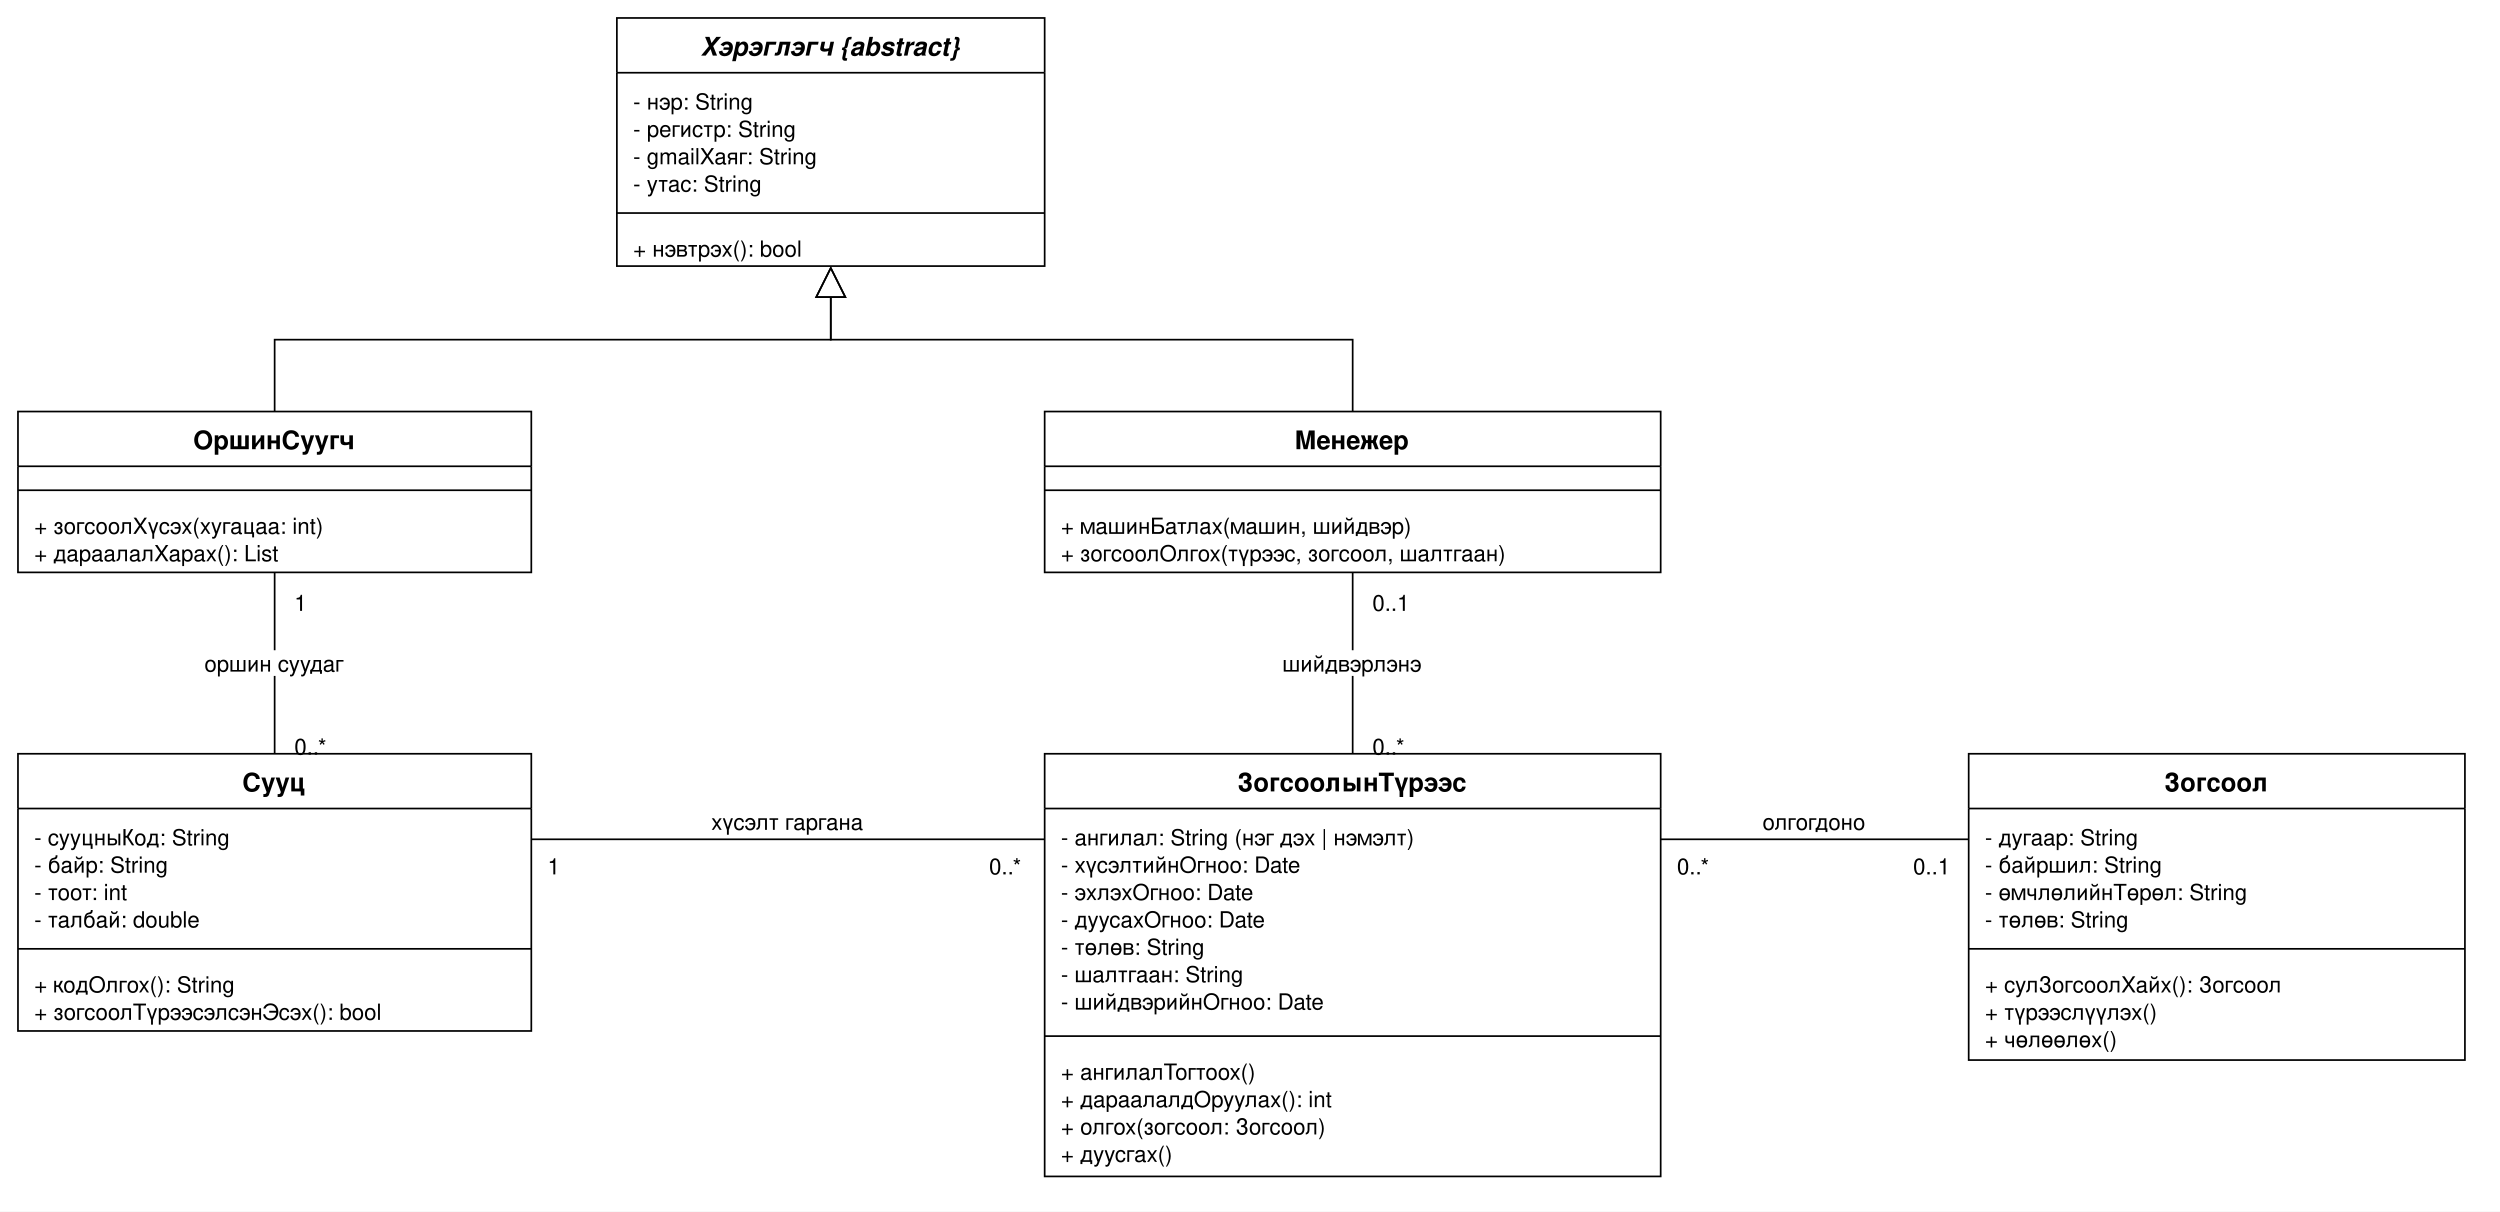
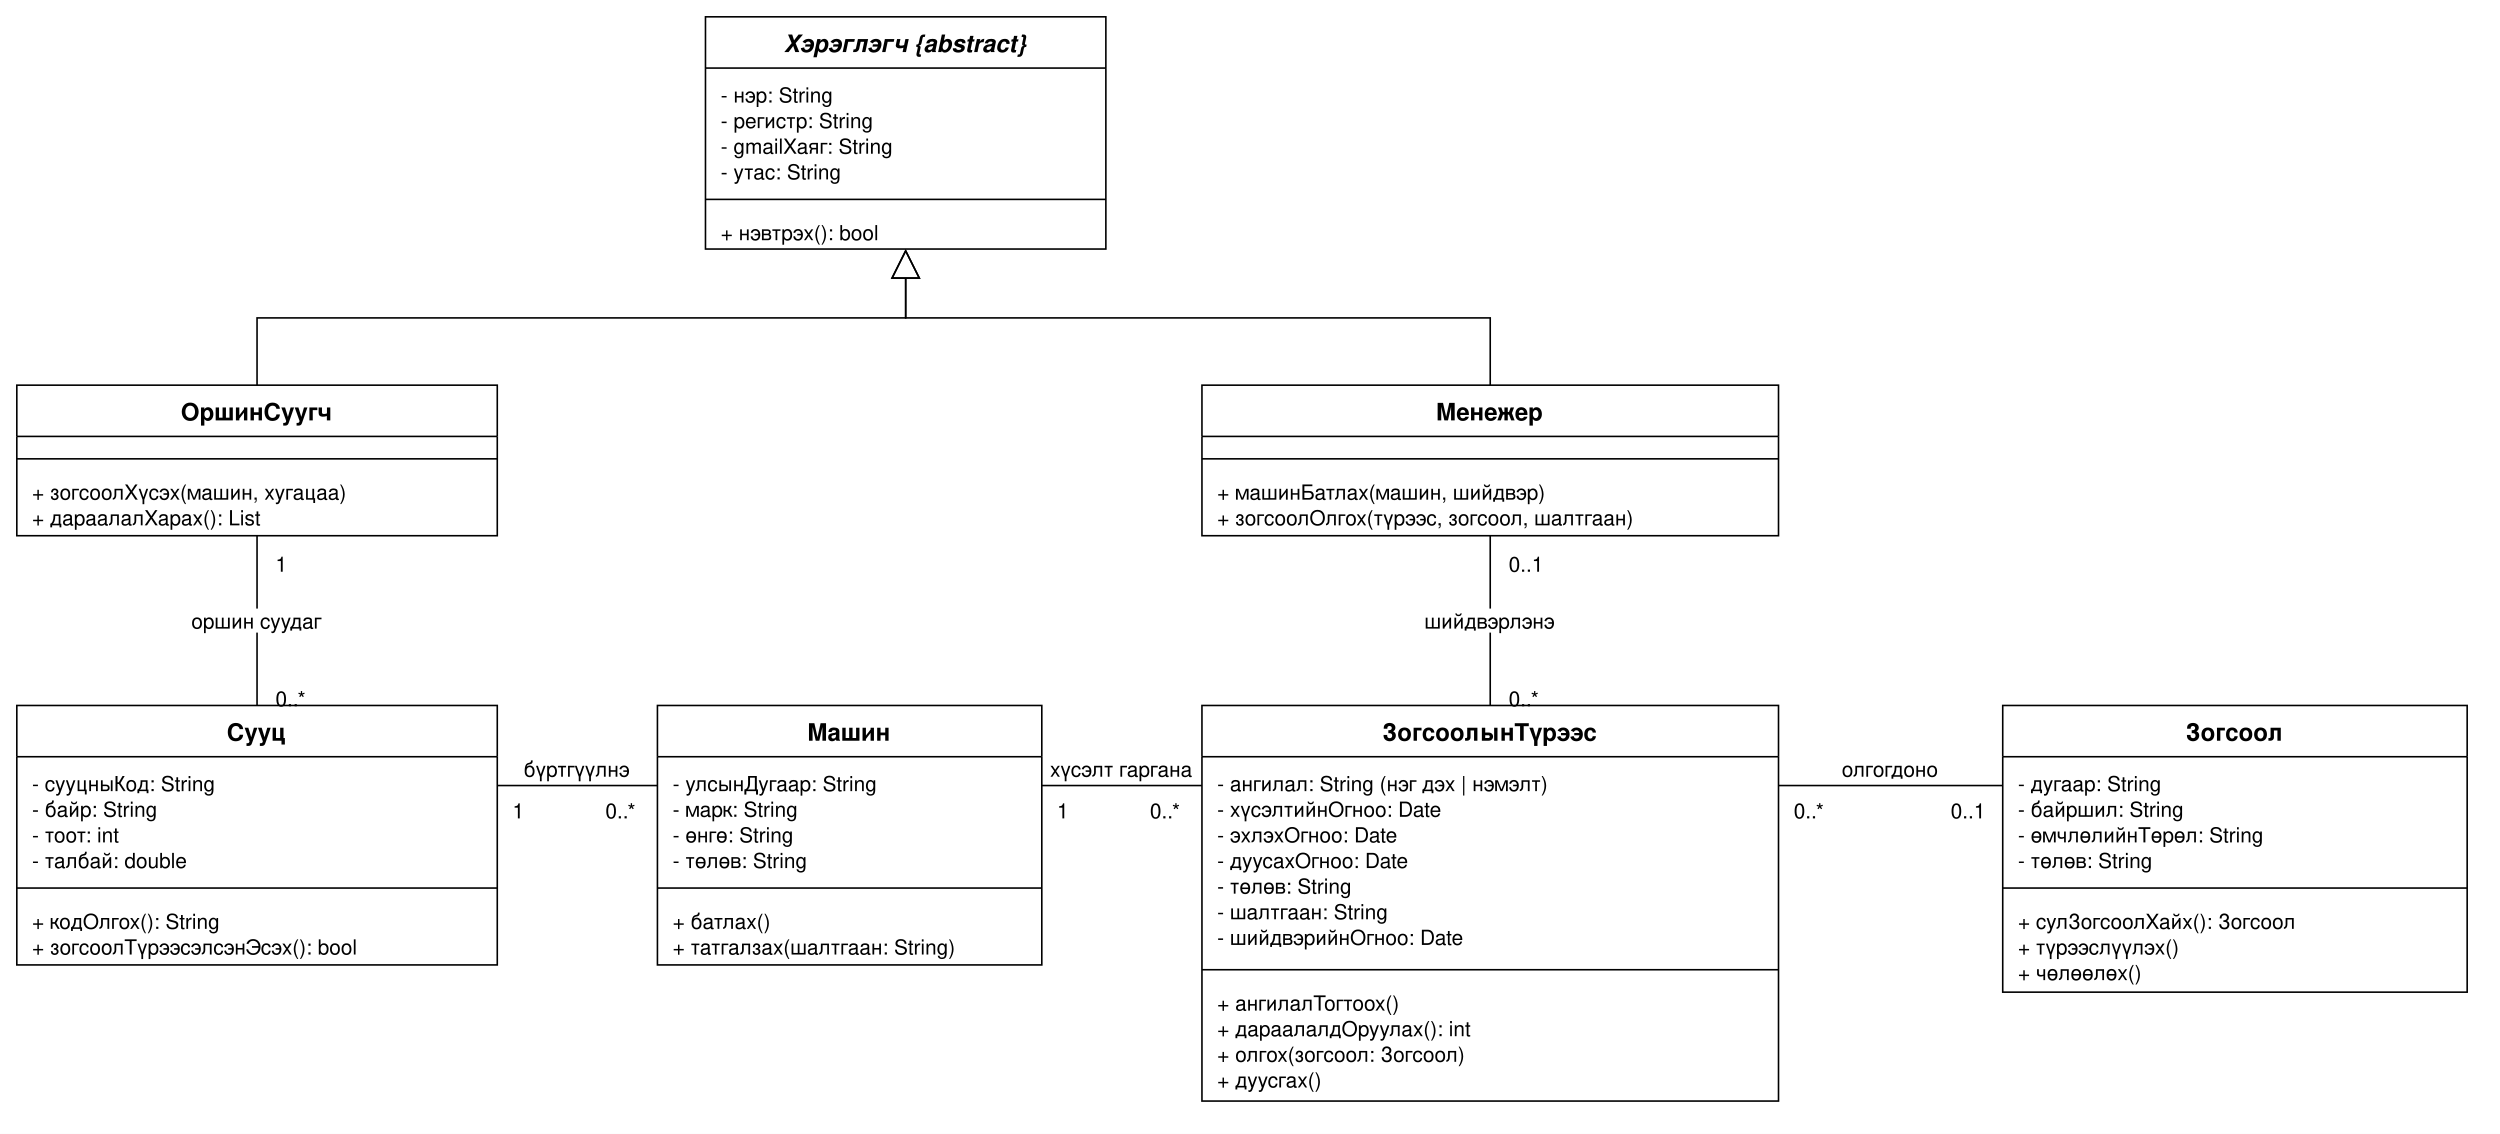
- <svg xmlns="http://www.w3.org/2000/svg" width="1461" height="708" viewBox="0 0 1461 708">
+ <svg xmlns="http://www.w3.org/2000/svg" width="1561" height="708" viewBox="0 0 1561 708">
  <rect width="100%" height="100%" fill="#ffffff" />
-   <g transformOrigin="0 0" transform="scale(1,1)translate(-110,-10)">
+   <g transformOrigin="0 0" transform="scale(1,1)translate(-30,-10)">
    <g />
    <g>
      <g transform="translate(0.5,0.5)" style="visibility: visible;">
        <path d="M 470 52 L 470 20 L 720 20 L 720 52" fill="#ffffff" stroke="#000000" stroke-miterlimit="10" pointer-events="all" style=" " />
        <path d="M 470 52 L 470 165 L 720 165 L 720 52" fill="none" stroke="white" stroke-miterlimit="10" pointer-events="stroke" style="" visibility="hidden" stroke-width="9" />
        <path d="M 470 52 L 470 165 L 720 165 L 720 52" fill="none" stroke="#000000" stroke-miterlimit="10" pointer-events="none" style="" />
        <path d="M 470 52 L 720 52" fill="none" stroke="white" stroke-miterlimit="10" pointer-events="stroke" style="" visibility="hidden" stroke-width="9" />
        <path d="M 470 52 L 720 52" fill="none" stroke="#000000" stroke-miterlimit="10" pointer-events="none" style="" />
      </g>
      <g style="">
        <g fill="#000000" font-family="Helvetica" font-weight="bold" font-style="italic" text-anchor="middle" font-size="15px" style="">
          <text x="595" y="42.5">Хэрэглэгч {abstract}</text>
        </g>
      </g>
      <g transform="translate(0.5,0.5)" style="visibility: visible;">
        <rect x="470" y="52" width="250" height="78" fill="none" stroke="white" pointer-events="stroke" visibility="hidden" stroke-width="9" />
        <rect x="470" y="52" width="250" height="78" fill="none" stroke="none" pointer-events="all" />
      </g>
      <g style="">
        <g fill="#000000" font-family="Helvetica" text-anchor="start" font-size="13px" style="">
          <text x="480" y="74">- нэр: String</text>
          <text x="480" y="90">- регистр: String</text>
          <text x="480" y="106">- gmailХаяг: String</text>
          <text x="480" y="122">- утас: String</text>
        </g>
      </g>
      <g transform="translate(0.5,0.5)" style="visibility: visible;">
        <path d="M 470 134 L 720 134" fill="none" stroke="white" stroke-miterlimit="10" pointer-events="stroke" style="" visibility="hidden" stroke-width="9" />
        <path d="M 470 134 L 720 134" fill="none" stroke="#000000" stroke-miterlimit="10" pointer-events="all" style="" />
      </g>
      <g transform="translate(0.5,0.5)" style="visibility: visible;">
        <rect x="470" y="138" width="250" height="27" fill="none" stroke="white" pointer-events="stroke" visibility="hidden" stroke-width="9" />
        <rect x="470" y="138" width="250" height="27" fill="none" stroke="none" pointer-events="all" />
      </g>
      <g style="">
        <g fill="#000000" font-family="Helvetica" text-anchor="start" font-size="13px" style="">
          <text x="480" y="160">+ нэвтрэх(): bool</text>
        </g>
      </g>
      <g transform="translate(0.5,0.5)" style="visibility: visible;">
-         <path d="M 120 282 L 120 250 L 420 250 L 420 282" fill="#ffffff" stroke="#000000" stroke-miterlimit="10" pointer-events="all" style=" " />
-         <path d="M 120 282 L 120 344 L 420 344 L 420 282" fill="none" stroke="white" stroke-miterlimit="10" pointer-events="stroke" style="" visibility="hidden" stroke-width="9" />
-         <path d="M 120 282 L 120 344 L 420 344 L 420 282" fill="none" stroke="#000000" stroke-miterlimit="10" pointer-events="none" style="" />
-         <path d="M 120 282 L 420 282" fill="none" stroke="white" stroke-miterlimit="10" pointer-events="stroke" style="" visibility="hidden" stroke-width="9" />
-         <path d="M 120 282 L 420 282" fill="none" stroke="#000000" stroke-miterlimit="10" pointer-events="none" style="" />
-       </g>
-       <g style="">
-         <g fill="#000000" font-family="Helvetica" font-weight="bold" text-anchor="middle" font-size="15px" style="">
-           <text x="270" y="272.5">ОршинСуугч</text>
-         </g>
-       </g>
-       <g transform="translate(0.5,0.5)" style="visibility: visible;">
-         <rect x="120" y="282" width="300" height="10" fill="none" stroke="white" pointer-events="stroke" visibility="hidden" stroke-width="9" />
-         <rect x="120" y="282" width="300" height="10" fill="none" stroke="none" pointer-events="all" />
-       </g>
-       <g transform="translate(0.5,0.5)" style="visibility: visible;">
-         <path d="M 120 296 L 420 296" fill="none" stroke="white" stroke-miterlimit="10" pointer-events="stroke" style="" visibility="hidden" stroke-width="9" />
-         <path d="M 120 296 L 420 296" fill="none" stroke="#000000" stroke-miterlimit="10" pointer-events="all" style="" />
-       </g>
-       <g transform="translate(0.5,0.5)" style="visibility: visible;">
-         <rect x="120" y="300" width="300" height="44" fill="none" stroke="white" pointer-events="stroke" visibility="hidden" stroke-width="9" />
-         <rect x="120" y="300" width="300" height="44" fill="none" stroke="none" pointer-events="all" />
-       </g>
-       <g style="">
-         <g fill="#000000" font-family="Helvetica" text-anchor="start" font-size="13px" style="">
-           <text x="130" y="322">+ зогсоолХүсэх(хугацаа: int)</text>
-           <text x="130" y="338">+ дараалалХарах(): List</text>
-         </g>
-       </g>
-       <g transform="translate(0.5,0.5)" style="visibility: visible;">
-         <path d="M 720 282 L 720 250 L 1080 250 L 1080 282" fill="#ffffff" stroke="#000000" stroke-miterlimit="10" pointer-events="all" style=" " />
-         <path d="M 720 282 L 720 344 L 1080 344 L 1080 282" fill="none" stroke="white" stroke-miterlimit="10" pointer-events="stroke" style="" visibility="hidden" stroke-width="9" />
-         <path d="M 720 282 L 720 344 L 1080 344 L 1080 282" fill="none" stroke="#000000" stroke-miterlimit="10" pointer-events="none" style="" />
-         <path d="M 720 282 L 1080 282" fill="none" stroke="white" stroke-miterlimit="10" pointer-events="stroke" style="" visibility="hidden" stroke-width="9" />
-         <path d="M 720 282 L 1080 282" fill="none" stroke="#000000" stroke-miterlimit="10" pointer-events="none" style="" />
-       </g>
-       <g style="">
-         <g fill="#000000" font-family="Helvetica" font-weight="bold" text-anchor="middle" font-size="15px" style="">
-           <text x="900" y="272.5">Менежер</text>
-         </g>
-       </g>
-       <g transform="translate(0.5,0.5)" style="visibility: visible;">
-         <rect x="720" y="282" width="360" height="10" fill="none" stroke="white" pointer-events="stroke" visibility="hidden" stroke-width="9" />
-         <rect x="720" y="282" width="360" height="10" fill="none" stroke="none" pointer-events="all" />
-       </g>
-       <g transform="translate(0.5,0.5)" style="visibility: visible;">
-         <path d="M 720 296 L 1080 296" fill="none" stroke="white" stroke-miterlimit="10" pointer-events="stroke" style="" visibility="hidden" stroke-width="9" />
-         <path d="M 720 296 L 1080 296" fill="none" stroke="#000000" stroke-miterlimit="10" pointer-events="all" style="" />
-       </g>
-       <g transform="translate(0.5,0.5)" style="visibility: visible;">
-         <rect x="720" y="300" width="360" height="44" fill="none" stroke="white" pointer-events="stroke" visibility="hidden" stroke-width="9" />
-         <rect x="720" y="300" width="360" height="44" fill="none" stroke="none" pointer-events="all" />
-       </g>
-       <g style="">
-         <g fill="#000000" font-family="Helvetica" text-anchor="start" font-size="13px" style="">
-           <text x="730" y="322">+ машинБатлах(машин, шийдвэр)</text>
-           <text x="730" y="338">+ зогсоолОлгох(түрээс, зогсоол, шалтгаан)</text>
-         </g>
-       </g>
-       <g transform="translate(0.5,0.5)" style="visibility: visible;">
-         <path d="M 120 482 L 120 450 L 420 450 L 420 482" fill="#ffffff" stroke="#000000" stroke-miterlimit="10" pointer-events="all" style=" " />
-         <path d="M 120 482 L 120 612 L 420 612 L 420 482" fill="none" stroke="white" stroke-miterlimit="10" pointer-events="stroke" style="" visibility="hidden" stroke-width="9" />
-         <path d="M 120 482 L 120 612 L 420 612 L 420 482" fill="none" stroke="#000000" stroke-miterlimit="10" pointer-events="none" style="" />
-         <path d="M 120 482 L 420 482" fill="none" stroke="white" stroke-miterlimit="10" pointer-events="stroke" style="" visibility="hidden" stroke-width="9" />
-         <path d="M 120 482 L 420 482" fill="none" stroke="#000000" stroke-miterlimit="10" pointer-events="none" style="" />
-       </g>
-       <g style="">
-         <g fill="#000000" font-family="Helvetica" font-weight="bold" text-anchor="middle" font-size="15px" style="">
-           <text x="270" y="472.5">Сууц</text>
-         </g>
-       </g>
-       <g transform="translate(0.5,0.5)" style="visibility: visible;">
-         <rect x="120" y="482" width="300" height="78" fill="none" stroke="white" pointer-events="stroke" visibility="hidden" stroke-width="9" />
-         <rect x="120" y="482" width="300" height="78" fill="none" stroke="none" pointer-events="all" />
-       </g>
-       <g style="">
-         <g fill="#000000" font-family="Helvetica" text-anchor="start" font-size="13px" style="">
-           <text x="130" y="504">- сууцныКод: String</text>
-           <text x="130" y="520">- байр: String</text>
-           <text x="130" y="536">- тоот: int</text>
-           <text x="130" y="552">- талбай: double</text>
-         </g>
-       </g>
-       <g transform="translate(0.5,0.5)" style="visibility: visible;">
-         <path d="M 120 564 L 420 564" fill="none" stroke="white" stroke-miterlimit="10" pointer-events="stroke" style="" visibility="hidden" stroke-width="9" />
-         <path d="M 120 564 L 420 564" fill="none" stroke="#000000" stroke-miterlimit="10" pointer-events="all" style="" />
-       </g>
-       <g transform="translate(0.5,0.5)" style="visibility: visible;">
-         <rect x="120" y="568" width="300" height="44" fill="none" stroke="white" pointer-events="stroke" visibility="hidden" stroke-width="9" />
-         <rect x="120" y="568" width="300" height="44" fill="none" stroke="none" pointer-events="all" />
-       </g>
-       <g style="">
-         <g fill="#000000" font-family="Helvetica" text-anchor="start" font-size="13px" style="">
-           <text x="130" y="590">+ кодОлгох(): String</text>
-           <text x="130" y="606">+ зогсоолТүрээсэлсэнЭсэх(): bool</text>
-         </g>
-       </g>
-       <g transform="translate(0.5,0.5)" style="visibility: visible;">
-         <path d="M 720 482 L 720 450 L 1080 450 L 1080 482" fill="#ffffff" stroke="#000000" stroke-miterlimit="10" pointer-events="all" style=" " />
-         <path d="M 720 482 L 720 697 L 1080 697 L 1080 482" fill="none" stroke="white" stroke-miterlimit="10" pointer-events="stroke" style="" visibility="hidden" stroke-width="9" />
-         <path d="M 720 482 L 720 697 L 1080 697 L 1080 482" fill="none" stroke="#000000" stroke-miterlimit="10" pointer-events="none" style="" />
-         <path d="M 720 482 L 1080 482" fill="none" stroke="white" stroke-miterlimit="10" pointer-events="stroke" style="" visibility="hidden" stroke-width="9" />
-         <path d="M 720 482 L 1080 482" fill="none" stroke="#000000" stroke-miterlimit="10" pointer-events="none" style="" />
-       </g>
-       <g style="">
-         <g fill="#000000" font-family="Helvetica" font-weight="bold" text-anchor="middle" font-size="15px" style="">
-           <text x="900" y="472.5">ЗогсоолынТүрээс</text>
-         </g>
-       </g>
-       <g transform="translate(0.5,0.5)" style="visibility: visible;">
-         <rect x="720" y="482" width="360" height="129" fill="none" stroke="white" pointer-events="stroke" visibility="hidden" stroke-width="9" />
-         <rect x="720" y="482" width="360" height="129" fill="none" stroke="none" pointer-events="all" />
-       </g>
-       <g style="">
-         <g fill="#000000" font-family="Helvetica" text-anchor="start" font-size="13px" style="">
-           <text x="730" y="504">- ангилал: String  (нэг дэх | нэмэлт)</text>
-           <text x="730" y="520">- хүсэлтийнОгноо: Date</text>
-           <text x="730" y="536">- эхлэхОгноо: Date</text>
-           <text x="730" y="552">- дуусахОгноо: Date</text>
-           <text x="730" y="568">- төлөв: String</text>
-           <text x="730" y="584">- шалтгаан: String</text>
-           <text x="730" y="600">- шийдвэрийнОгноо: Date</text>
-         </g>
-       </g>
-       <g transform="translate(0.5,0.5)" style="visibility: visible;">
-         <path d="M 720 615 L 1080 615" fill="none" stroke="white" stroke-miterlimit="10" pointer-events="stroke" style="" visibility="hidden" stroke-width="9" />
-         <path d="M 720 615 L 1080 615" fill="none" stroke="#000000" stroke-miterlimit="10" pointer-events="all" style="" />
-       </g>
-       <g transform="translate(0.5,0.5)" style="visibility: visible;">
-         <rect x="720" y="619" width="360" height="78" fill="none" stroke="white" pointer-events="stroke" visibility="hidden" stroke-width="9" />
-         <rect x="720" y="619" width="360" height="78" fill="none" stroke="none" pointer-events="all" />
-       </g>
-       <g style="">
-         <g fill="#000000" font-family="Helvetica" text-anchor="start" font-size="13px" style="">
-           <text x="730" y="641">+ ангилалТогтоох()</text>
-           <text x="730" y="657">+ дараалалдОруулах(): int</text>
-           <text x="730" y="673">+ олгох(зогсоол: Зогсоол)</text>
-           <text x="730" y="689">+ дуусгах()</text>
-         </g>
-       </g>
-       <g transform="translate(0.5,0.5)" style="visibility: visible;">
-         <path d="M 1260 482 L 1260 450 L 1550 450 L 1550 482" fill="#ffffff" stroke="#000000" stroke-miterlimit="10" pointer-events="all" style=" " />
-         <path d="M 1260 482 L 1260 629 L 1550 629 L 1550 482" fill="none" stroke="white" stroke-miterlimit="10" pointer-events="stroke" style="" visibility="hidden" stroke-width="9" />
-         <path d="M 1260 482 L 1260 629 L 1550 629 L 1550 482" fill="none" stroke="#000000" stroke-miterlimit="10" pointer-events="none" style="" />
-         <path d="M 1260 482 L 1550 482" fill="none" stroke="white" stroke-miterlimit="10" pointer-events="stroke" style="" visibility="hidden" stroke-width="9" />
-         <path d="M 1260 482 L 1550 482" fill="none" stroke="#000000" stroke-miterlimit="10" pointer-events="none" style="" />
-       </g>
-       <g style="">
-         <g fill="#000000" font-family="Helvetica" font-weight="bold" text-anchor="middle" font-size="15px" style="">
-           <text x="1405" y="472.5">Зогсоол</text>
-         </g>
-       </g>
-       <g transform="translate(0.5,0.5)" style="visibility: visible;">
-         <rect x="1260" y="482" width="290" height="78" fill="none" stroke="white" pointer-events="stroke" visibility="hidden" stroke-width="9" />
-         <rect x="1260" y="482" width="290" height="78" fill="none" stroke="none" pointer-events="all" />
-       </g>
-       <g style="">
-         <g fill="#000000" font-family="Helvetica" text-anchor="start" font-size="13px" style="">
-           <text x="1270" y="504">- дугаар: String</text>
-           <text x="1270" y="520">- байршил: String</text>
-           <text x="1270" y="536">- өмчлөлийнТөрөл: String</text>
-           <text x="1270" y="552">- төлөв: String</text>
-         </g>
-       </g>
-       <g transform="translate(0.5,0.5)" style="visibility: visible;">
-         <path d="M 1260 564 L 1550 564" fill="none" stroke="white" stroke-miterlimit="10" pointer-events="stroke" style="" visibility="hidden" stroke-width="9" />
-         <path d="M 1260 564 L 1550 564" fill="none" stroke="#000000" stroke-miterlimit="10" pointer-events="all" style="" />
-       </g>
-       <g transform="translate(0.5,0.5)" style="visibility: visible;">
-         <rect x="1260" y="568" width="290" height="61" fill="none" stroke="white" pointer-events="stroke" visibility="hidden" stroke-width="9" />
-         <rect x="1260" y="568" width="290" height="61" fill="none" stroke="none" pointer-events="all" />
-       </g>
-       <g style="">
-         <g fill="#000000" font-family="Helvetica" text-anchor="start" font-size="13px" style="">
-           <text x="1270" y="590">+ сулЗогсоолХайх(): Зогсоол</text>
-           <text x="1270" y="606">+ түрээслүүлэх()</text>
-           <text x="1270" y="622">+ чөлөөлөх()</text>
-         </g>
-       </g>
-       <g transform="translate(0.5,0.5)" style="visibility: visible;">
-         <path d="M 270 250 L 270 208 L 595 208 L 595 183.12" fill="none" stroke="white" stroke-miterlimit="10" pointer-events="stroke" style="" visibility="hidden" stroke-width="9" />
-         <path d="M 270 250 L 270 208 L 595 208 L 595 183.12" fill="none" stroke="#000000" stroke-miterlimit="10" pointer-events="stroke" style="" />
+         <path d="M 40 282 L 40 250 L 340 250 L 340 282" fill="#ffffff" stroke="#000000" stroke-miterlimit="10" pointer-events="all" style=" " />
+         <path d="M 40 282 L 40 344 L 340 344 L 340 282" fill="none" stroke="white" stroke-miterlimit="10" pointer-events="stroke" style="" visibility="hidden" stroke-width="9" />
+         <path d="M 40 282 L 40 344 L 340 344 L 340 282" fill="none" stroke="#000000" stroke-miterlimit="10" pointer-events="none" style="" />
+         <path d="M 40 282 L 340 282" fill="none" stroke="white" stroke-miterlimit="10" pointer-events="stroke" style="" visibility="hidden" stroke-width="9" />
+         <path d="M 40 282 L 340 282" fill="none" stroke="#000000" stroke-miterlimit="10" pointer-events="none" style="" />
+       </g>
+       <g style="">
+         <g fill="#000000" font-family="Helvetica" font-weight="bold" text-anchor="middle" font-size="15px" style="">
+           <text x="190" y="272.5">ОршинСуугч</text>
+         </g>
+       </g>
+       <g transform="translate(0.5,0.5)" style="visibility: visible;">
+         <rect x="40" y="282" width="300" height="10" fill="none" stroke="white" pointer-events="stroke" visibility="hidden" stroke-width="9" />
+         <rect x="40" y="282" width="300" height="10" fill="none" stroke="none" pointer-events="all" />
+       </g>
+       <g transform="translate(0.5,0.5)" style="visibility: visible;">
+         <path d="M 40 296 L 340 296" fill="none" stroke="white" stroke-miterlimit="10" pointer-events="stroke" style="" visibility="hidden" stroke-width="9" />
+         <path d="M 40 296 L 340 296" fill="none" stroke="#000000" stroke-miterlimit="10" pointer-events="all" style="" />
+       </g>
+       <g transform="translate(0.5,0.5)" style="visibility: visible;">
+         <rect x="40" y="300" width="300" height="44" fill="none" stroke="white" pointer-events="stroke" visibility="hidden" stroke-width="9" />
+         <rect x="40" y="300" width="300" height="44" fill="none" stroke="none" pointer-events="all" />
+       </g>
+       <g style="">
+         <g fill="#000000" font-family="Helvetica" text-anchor="start" font-size="13px" style="">
+           <text x="50" y="322">+ зогсоолХүсэх(машин, хугацаа)</text>
+           <text x="50" y="338">+ дараалалХарах(): List</text>
+         </g>
+       </g>
+       <g transform="translate(0.5,0.5)" style="visibility: visible;">
+         <path d="M 780 282 L 780 250 L 1140 250 L 1140 282" fill="#ffffff" stroke="#000000" stroke-miterlimit="10" pointer-events="all" style=" " />
+         <path d="M 780 282 L 780 344 L 1140 344 L 1140 282" fill="none" stroke="white" stroke-miterlimit="10" pointer-events="stroke" style="" visibility="hidden" stroke-width="9" />
+         <path d="M 780 282 L 780 344 L 1140 344 L 1140 282" fill="none" stroke="#000000" stroke-miterlimit="10" pointer-events="none" style="" />
+         <path d="M 780 282 L 1140 282" fill="none" stroke="white" stroke-miterlimit="10" pointer-events="stroke" style="" visibility="hidden" stroke-width="9" />
+         <path d="M 780 282 L 1140 282" fill="none" stroke="#000000" stroke-miterlimit="10" pointer-events="none" style="" />
+       </g>
+       <g style="">
+         <g fill="#000000" font-family="Helvetica" font-weight="bold" text-anchor="middle" font-size="15px" style="">
+           <text x="960" y="272.5">Менежер</text>
+         </g>
+       </g>
+       <g transform="translate(0.5,0.5)" style="visibility: visible;">
+         <rect x="780" y="282" width="360" height="10" fill="none" stroke="white" pointer-events="stroke" visibility="hidden" stroke-width="9" />
+         <rect x="780" y="282" width="360" height="10" fill="none" stroke="none" pointer-events="all" />
+       </g>
+       <g transform="translate(0.5,0.5)" style="visibility: visible;">
+         <path d="M 780 296 L 1140 296" fill="none" stroke="white" stroke-miterlimit="10" pointer-events="stroke" style="" visibility="hidden" stroke-width="9" />
+         <path d="M 780 296 L 1140 296" fill="none" stroke="#000000" stroke-miterlimit="10" pointer-events="all" style="" />
+       </g>
+       <g transform="translate(0.5,0.5)" style="visibility: visible;">
+         <rect x="780" y="300" width="360" height="44" fill="none" stroke="white" pointer-events="stroke" visibility="hidden" stroke-width="9" />
+         <rect x="780" y="300" width="360" height="44" fill="none" stroke="none" pointer-events="all" />
+       </g>
+       <g style="">
+         <g fill="#000000" font-family="Helvetica" text-anchor="start" font-size="13px" style="">
+           <text x="790" y="322">+ машинБатлах(машин, шийдвэр)</text>
+           <text x="790" y="338">+ зогсоолОлгох(түрээс, зогсоол, шалтгаан)</text>
+         </g>
+       </g>
+       <g transform="translate(0.5,0.5)" style="visibility: visible;">
+         <path d="M 40 482 L 40 450 L 340 450 L 340 482" fill="#ffffff" stroke="#000000" stroke-miterlimit="10" pointer-events="all" style=" " />
+         <path d="M 40 482 L 40 612 L 340 612 L 340 482" fill="none" stroke="white" stroke-miterlimit="10" pointer-events="stroke" style="" visibility="hidden" stroke-width="9" />
+         <path d="M 40 482 L 40 612 L 340 612 L 340 482" fill="none" stroke="#000000" stroke-miterlimit="10" pointer-events="none" style="" />
+         <path d="M 40 482 L 340 482" fill="none" stroke="white" stroke-miterlimit="10" pointer-events="stroke" style="" visibility="hidden" stroke-width="9" />
+         <path d="M 40 482 L 340 482" fill="none" stroke="#000000" stroke-miterlimit="10" pointer-events="none" style="" />
+       </g>
+       <g style="">
+         <g fill="#000000" font-family="Helvetica" font-weight="bold" text-anchor="middle" font-size="15px" style="">
+           <text x="190" y="472.5">Сууц</text>
+         </g>
+       </g>
+       <g transform="translate(0.5,0.5)" style="visibility: visible;">
+         <rect x="40" y="482" width="300" height="78" fill="none" stroke="white" pointer-events="stroke" visibility="hidden" stroke-width="9" />
+         <rect x="40" y="482" width="300" height="78" fill="none" stroke="none" pointer-events="all" />
+       </g>
+       <g style="">
+         <g fill="#000000" font-family="Helvetica" text-anchor="start" font-size="13px" style="">
+           <text x="50" y="504">- сууцныКод: String</text>
+           <text x="50" y="520">- байр: String</text>
+           <text x="50" y="536">- тоот: int</text>
+           <text x="50" y="552">- талбай: double</text>
+         </g>
+       </g>
+       <g transform="translate(0.5,0.5)" style="visibility: visible;">
+         <path d="M 40 564 L 340 564" fill="none" stroke="white" stroke-miterlimit="10" pointer-events="stroke" style="" visibility="hidden" stroke-width="9" />
+         <path d="M 40 564 L 340 564" fill="none" stroke="#000000" stroke-miterlimit="10" pointer-events="all" style="" />
+       </g>
+       <g transform="translate(0.5,0.5)" style="visibility: visible;">
+         <rect x="40" y="568" width="300" height="44" fill="none" stroke="white" pointer-events="stroke" visibility="hidden" stroke-width="9" />
+         <rect x="40" y="568" width="300" height="44" fill="none" stroke="none" pointer-events="all" />
+       </g>
+       <g style="">
+         <g fill="#000000" font-family="Helvetica" text-anchor="start" font-size="13px" style="">
+           <text x="50" y="590">+ кодОлгох(): String</text>
+           <text x="50" y="606">+ зогсоолТүрээсэлсэнЭсэх(): bool</text>
+         </g>
+       </g>
+       <g transform="translate(0.5,0.5)" style="visibility: visible;">
+         <path d="M 440 482 L 440 450 L 680 450 L 680 482" fill="#ffffff" stroke="#000000" stroke-miterlimit="10" pointer-events="all" style=" " />
+         <path d="M 440 482 L 440 612 L 680 612 L 680 482" fill="none" stroke="white" stroke-miterlimit="10" pointer-events="stroke" style="" visibility="hidden" stroke-width="9" />
+         <path d="M 440 482 L 440 612 L 680 612 L 680 482" fill="none" stroke="#000000" stroke-miterlimit="10" pointer-events="none" style="" />
+         <path d="M 440 482 L 680 482" fill="none" stroke="white" stroke-miterlimit="10" pointer-events="stroke" style="" visibility="hidden" stroke-width="9" />
+         <path d="M 440 482 L 680 482" fill="none" stroke="#000000" stroke-miterlimit="10" pointer-events="none" style="" />
+       </g>
+       <g style="">
+         <g fill="#000000" font-family="Helvetica" font-weight="bold" text-anchor="middle" font-size="15px" style="">
+           <text x="560" y="472.5">Машин</text>
+         </g>
+       </g>
+       <g transform="translate(0.5,0.5)" style="visibility: visible;">
+         <rect x="440" y="482" width="240" height="78" fill="none" stroke="white" pointer-events="stroke" visibility="hidden" stroke-width="9" />
+         <rect x="440" y="482" width="240" height="78" fill="none" stroke="none" pointer-events="all" />
+       </g>
+       <g style="">
+         <g fill="#000000" font-family="Helvetica" text-anchor="start" font-size="13px" style="">
+           <text x="450" y="504">- улсынДугаар: String</text>
+           <text x="450" y="520">- марк: String</text>
+           <text x="450" y="536">- өнгө: String</text>
+           <text x="450" y="552">- төлөв: String</text>
+         </g>
+       </g>
+       <g transform="translate(0.5,0.5)" style="visibility: visible;">
+         <path d="M 440 564 L 680 564" fill="none" stroke="white" stroke-miterlimit="10" pointer-events="stroke" style="" visibility="hidden" stroke-width="9" />
+         <path d="M 440 564 L 680 564" fill="none" stroke="#000000" stroke-miterlimit="10" pointer-events="all" style="" />
+       </g>
+       <g transform="translate(0.5,0.5)" style="visibility: visible;">
+         <rect x="440" y="568" width="240" height="44" fill="none" stroke="white" pointer-events="stroke" visibility="hidden" stroke-width="9" />
+         <rect x="440" y="568" width="240" height="44" fill="none" stroke="none" pointer-events="all" />
+       </g>
+       <g style="">
+         <g fill="#000000" font-family="Helvetica" text-anchor="start" font-size="13px" style="">
+           <text x="450" y="590">+ батлах()</text>
+           <text x="450" y="606">+ татгалзах(шалтгаан: String)</text>
+         </g>
+       </g>
+       <g transform="translate(0.5,0.5)" style="visibility: visible;">
+         <path d="M 780 482 L 780 450 L 1140 450 L 1140 482" fill="#ffffff" stroke="#000000" stroke-miterlimit="10" pointer-events="all" style=" " />
+         <path d="M 780 482 L 780 697 L 1140 697 L 1140 482" fill="none" stroke="white" stroke-miterlimit="10" pointer-events="stroke" style="" visibility="hidden" stroke-width="9" />
+         <path d="M 780 482 L 780 697 L 1140 697 L 1140 482" fill="none" stroke="#000000" stroke-miterlimit="10" pointer-events="none" style="" />
+         <path d="M 780 482 L 1140 482" fill="none" stroke="white" stroke-miterlimit="10" pointer-events="stroke" style="" visibility="hidden" stroke-width="9" />
+         <path d="M 780 482 L 1140 482" fill="none" stroke="#000000" stroke-miterlimit="10" pointer-events="none" style="" />
+       </g>
+       <g style="">
+         <g fill="#000000" font-family="Helvetica" font-weight="bold" text-anchor="middle" font-size="15px" style="">
+           <text x="960" y="472.5">ЗогсоолынТүрээс</text>
+         </g>
+       </g>
+       <g transform="translate(0.5,0.5)" style="visibility: visible;">
+         <rect x="780" y="482" width="360" height="129" fill="none" stroke="white" pointer-events="stroke" visibility="hidden" stroke-width="9" />
+         <rect x="780" y="482" width="360" height="129" fill="none" stroke="none" pointer-events="all" />
+       </g>
+       <g style="">
+         <g fill="#000000" font-family="Helvetica" text-anchor="start" font-size="13px" style="">
+           <text x="790" y="504">- ангилал: String  (нэг дэх | нэмэлт)</text>
+           <text x="790" y="520">- хүсэлтийнОгноо: Date</text>
+           <text x="790" y="536">- эхлэхОгноо: Date</text>
+           <text x="790" y="552">- дуусахОгноо: Date</text>
+           <text x="790" y="568">- төлөв: String</text>
+           <text x="790" y="584">- шалтгаан: String</text>
+           <text x="790" y="600">- шийдвэрийнОгноо: Date</text>
+         </g>
+       </g>
+       <g transform="translate(0.5,0.5)" style="visibility: visible;">
+         <path d="M 780 615 L 1140 615" fill="none" stroke="white" stroke-miterlimit="10" pointer-events="stroke" style="" visibility="hidden" stroke-width="9" />
+         <path d="M 780 615 L 1140 615" fill="none" stroke="#000000" stroke-miterlimit="10" pointer-events="all" style="" />
+       </g>
+       <g transform="translate(0.5,0.5)" style="visibility: visible;">
+         <rect x="780" y="619" width="360" height="78" fill="none" stroke="white" pointer-events="stroke" visibility="hidden" stroke-width="9" />
+         <rect x="780" y="619" width="360" height="78" fill="none" stroke="none" pointer-events="all" />
+       </g>
+       <g style="">
+         <g fill="#000000" font-family="Helvetica" text-anchor="start" font-size="13px" style="">
+           <text x="790" y="641">+ ангилалТогтоох()</text>
+           <text x="790" y="657">+ дараалалдОруулах(): int</text>
+           <text x="790" y="673">+ олгох(зогсоол: Зогсоол)</text>
+           <text x="790" y="689">+ дуусгах()</text>
+         </g>
+       </g>
+       <g transform="translate(0.5,0.5)" style="visibility: visible;">
+         <path d="M 1280 482 L 1280 450 L 1570 450 L 1570 482" fill="#ffffff" stroke="#000000" stroke-miterlimit="10" pointer-events="all" style=" " />
+         <path d="M 1280 482 L 1280 629 L 1570 629 L 1570 482" fill="none" stroke="white" stroke-miterlimit="10" pointer-events="stroke" style="" visibility="hidden" stroke-width="9" />
+         <path d="M 1280 482 L 1280 629 L 1570 629 L 1570 482" fill="none" stroke="#000000" stroke-miterlimit="10" pointer-events="none" style="" />
+         <path d="M 1280 482 L 1570 482" fill="none" stroke="white" stroke-miterlimit="10" pointer-events="stroke" style="" visibility="hidden" stroke-width="9" />
+         <path d="M 1280 482 L 1570 482" fill="none" stroke="#000000" stroke-miterlimit="10" pointer-events="none" style="" />
+       </g>
+       <g style="">
+         <g fill="#000000" font-family="Helvetica" font-weight="bold" text-anchor="middle" font-size="15px" style="">
+           <text x="1425" y="472.5">Зогсоол</text>
+         </g>
+       </g>
+       <g transform="translate(0.5,0.5)" style="visibility: visible;">
+         <rect x="1280" y="482" width="290" height="78" fill="none" stroke="white" pointer-events="stroke" visibility="hidden" stroke-width="9" />
+         <rect x="1280" y="482" width="290" height="78" fill="none" stroke="none" pointer-events="all" />
+       </g>
+       <g style="">
+         <g fill="#000000" font-family="Helvetica" text-anchor="start" font-size="13px" style="">
+           <text x="1290" y="504">- дугаар: String</text>
+           <text x="1290" y="520">- байршил: String</text>
+           <text x="1290" y="536">- өмчлөлийнТөрөл: String</text>
+           <text x="1290" y="552">- төлөв: String</text>
+         </g>
+       </g>
+       <g transform="translate(0.5,0.5)" style="visibility: visible;">
+         <path d="M 1280 564 L 1570 564" fill="none" stroke="white" stroke-miterlimit="10" pointer-events="stroke" style="" visibility="hidden" stroke-width="9" />
+         <path d="M 1280 564 L 1570 564" fill="none" stroke="#000000" stroke-miterlimit="10" pointer-events="all" style="" />
+       </g>
+       <g transform="translate(0.5,0.5)" style="visibility: visible;">
+         <rect x="1280" y="568" width="290" height="61" fill="none" stroke="white" pointer-events="stroke" visibility="hidden" stroke-width="9" />
+         <rect x="1280" y="568" width="290" height="61" fill="none" stroke="none" pointer-events="all" />
+       </g>
+       <g style="">
+         <g fill="#000000" font-family="Helvetica" text-anchor="start" font-size="13px" style="">
+           <text x="1290" y="590">+ сулЗогсоолХайх(): Зогсоол</text>
+           <text x="1290" y="606">+ түрээслүүлэх()</text>
+           <text x="1290" y="622">+ чөлөөлөх()</text>
+         </g>
+       </g>
+       <g transform="translate(0.5,0.5)" style="visibility: visible;">
+         <path d="M 190 250 L 190 208 L 595 208 L 595 183.12" fill="none" stroke="white" stroke-miterlimit="10" pointer-events="stroke" style="" visibility="hidden" stroke-width="9" />
+         <path d="M 190 250 L 190 208 L 595 208 L 595 183.12" fill="none" stroke="#000000" stroke-miterlimit="10" pointer-events="stroke" style="" />
        <path d="M 595 166.12 L 603.5 183.12 L 586.5 183.12 Z" fill="none" stroke="white" stroke-miterlimit="10" pointer-events="stroke" style="" visibility="hidden" stroke-width="9" />
        <path d="M 595 166.12 L 603.5 183.12 L 586.5 183.12 Z" fill="none" stroke="#000000" stroke-miterlimit="10" pointer-events="all" style="" />
      </g>
      <g transform="translate(0.5,0.5)" style="visibility: visible;">
-         <path d="M 900 250 L 900 208 L 595 208 L 595 183.12" fill="none" stroke="white" stroke-miterlimit="10" pointer-events="stroke" style="" visibility="hidden" stroke-width="9" />
-         <path d="M 900 250 L 900 208 L 595 208 L 595 183.12" fill="none" stroke="#000000" stroke-miterlimit="10" pointer-events="stroke" style="" />
+         <path d="M 960 250 L 960 208 L 595 208 L 595 183.12" fill="none" stroke="white" stroke-miterlimit="10" pointer-events="stroke" style="" visibility="hidden" stroke-width="9" />
+         <path d="M 960 250 L 960 208 L 595 208 L 595 183.12" fill="none" stroke="#000000" stroke-miterlimit="10" pointer-events="stroke" style="" />
        <path d="M 595 166.12 L 603.5 183.12 L 586.5 183.12 Z" fill="none" stroke="white" stroke-miterlimit="10" pointer-events="stroke" style="" visibility="hidden" stroke-width="9" />
        <path d="M 595 166.12 L 603.5 183.12 L 586.5 183.12 Z" fill="none" stroke="#000000" stroke-miterlimit="10" pointer-events="all" style="" />
      </g>
      <g transform="translate(0.5,0.5)" style="visibility: visible;">
-         <path d="M 270 344 L 270 450" fill="none" stroke="white" stroke-miterlimit="10" pointer-events="stroke" style="" visibility="hidden" stroke-width="9" />
-         <path d="M 270 344 L 270 450" fill="none" stroke="#000000" stroke-miterlimit="10" pointer-events="stroke" style="" />
-       </g>
-       <g style="">
-         <g fill="#000000" font-family="Helvetica" text-anchor="middle" font-size="13px" style="">
-           <rect fill="#ffffff" stroke="none" x="227" y="390" width="85" height="15" stroke-width="0" style="" />
-           <text x="270" y="402.5">оршин суудаг</text>
-         </g>
-       </g>
-       <g style="visibility: hidden;" />
-       <g style="">
-         <g fill="#000000" font-family="Helvetica" text-anchor="start" font-size="13px" style="">
-           <text x="282" y="367">1</text>
-         </g>
-       </g>
-       <g style="visibility: hidden;" />
-       <g style="">
-         <g fill="#000000" font-family="Helvetica" text-anchor="start" font-size="13px" style="">
-           <text x="282" y="451">0..*</text>
-         </g>
-       </g>
-       <g transform="translate(0.5,0.5)" style="visibility: visible;">
-         <path d="M 420 499.99 L 720 499.99" fill="none" stroke="white" stroke-miterlimit="10" pointer-events="stroke" style="" visibility="hidden" stroke-width="9" />
-         <path d="M 420 499.99 L 720 499.99" fill="none" stroke="#000000" stroke-miterlimit="10" pointer-events="stroke" style="" />
-       </g>
-       <g style="">
-         <g fill="#000000" font-family="Helvetica" text-anchor="middle" font-size="13px" style="">
-           <rect fill="#ffffff" stroke="none" x="522" y="482" width="95" height="15" stroke-width="0" style="" />
-           <text x="570" y="494.99">хүсэлт гаргана</text>
-         </g>
-       </g>
-       <g style="visibility: hidden;" />
-       <g style="">
-         <g fill="#000000" font-family="Helvetica" text-anchor="start" font-size="13px" style="">
-           <text x="430" y="520.99">1</text>
-         </g>
-       </g>
-       <g style="visibility: hidden;" />
-       <g style="">
-         <g fill="#000000" font-family="Helvetica" text-anchor="start" font-size="13px" style="">
-           <text x="688" y="520.99">0..*</text>
-         </g>
-       </g>
-       <g transform="translate(0.5,0.5)" style="visibility: visible;">
-         <path d="M 900 344 L 900 450" fill="none" stroke="white" stroke-miterlimit="10" pointer-events="stroke" style="" visibility="hidden" stroke-width="9" />
-         <path d="M 900 344 L 900 450" fill="none" stroke="#000000" stroke-miterlimit="10" pointer-events="stroke" style="" />
-       </g>
-       <g style="">
-         <g fill="#000000" font-family="Helvetica" text-anchor="middle" font-size="13px" style="">
-           <rect fill="#ffffff" stroke="none" x="857" y="390" width="85" height="15" stroke-width="0" style="" />
-           <text x="900" y="402.5">шийдвэрлэнэ</text>
-         </g>
-       </g>
-       <g style="visibility: hidden;" />
-       <g style="">
-         <g fill="#000000" font-family="Helvetica" text-anchor="start" font-size="13px" style="">
-           <text x="912" y="367">0..1</text>
-         </g>
-       </g>
-       <g style="visibility: hidden;" />
-       <g style="">
-         <g fill="#000000" font-family="Helvetica" text-anchor="start" font-size="13px" style="">
-           <text x="912" y="451">0..*</text>
-         </g>
-       </g>
-       <g transform="translate(0.5,0.5)" style="visibility: visible;">
-         <path d="M 1080 499.99 L 1260 499.99" fill="none" stroke="white" stroke-miterlimit="10" pointer-events="stroke" style="" visibility="hidden" stroke-width="9" />
-         <path d="M 1080 499.99 L 1260 499.99" fill="none" stroke="#000000" stroke-miterlimit="10" pointer-events="stroke" style="" />
-       </g>
-       <g style="">
-         <g fill="#000000" font-family="Helvetica" text-anchor="middle" font-size="13px" style="">
-           <rect fill="#ffffff" stroke="none" x="1138" y="482" width="64" height="15" stroke-width="0" style="" />
-           <text x="1170" y="494.99">олгогдоно</text>
-         </g>
-       </g>
-       <g style="visibility: hidden;" />
-       <g style="">
-         <g fill="#000000" font-family="Helvetica" text-anchor="start" font-size="13px" style="">
-           <text x="1090" y="520.99">0..*</text>
-         </g>
-       </g>
-       <g style="visibility: hidden;" />
-       <g style="">
-         <g fill="#000000" font-family="Helvetica" text-anchor="start" font-size="13px" style="">
-           <text x="1228" y="520.99">0..1</text>
+         <path d="M 190 344 L 190 450" fill="none" stroke="white" stroke-miterlimit="10" pointer-events="stroke" style="" visibility="hidden" stroke-width="9" />
+         <path d="M 190 344 L 190 450" fill="none" stroke="#000000" stroke-miterlimit="10" pointer-events="stroke" style="" />
+       </g>
+       <g style="">
+         <g fill="#000000" font-family="Helvetica" text-anchor="middle" font-size="13px" style="">
+           <rect fill="#ffffff" stroke="none" x="147" y="390" width="85" height="15" stroke-width="0" style="" />
+           <text x="190" y="402.5">оршин суудаг</text>
+         </g>
+       </g>
+       <g style="visibility: hidden;" />
+       <g style="">
+         <g fill="#000000" font-family="Helvetica" text-anchor="start" font-size="13px" style="">
+           <text x="202" y="367">1</text>
+         </g>
+       </g>
+       <g style="visibility: hidden;" />
+       <g style="">
+         <g fill="#000000" font-family="Helvetica" text-anchor="start" font-size="13px" style="">
+           <text x="202" y="451">0..*</text>
+         </g>
+       </g>
+       <g transform="translate(0.5,0.5)" style="visibility: visible;">
+         <path d="M 340 499.99 L 440 499.99" fill="none" stroke="white" stroke-miterlimit="10" pointer-events="stroke" style="" visibility="hidden" stroke-width="9" />
+         <path d="M 340 499.99 L 440 499.99" fill="none" stroke="#000000" stroke-miterlimit="10" pointer-events="stroke" style="" />
+       </g>
+       <g style="">
+         <g fill="#000000" font-family="Helvetica" text-anchor="middle" font-size="13px" style="">
+           <rect fill="#ffffff" stroke="none" x="352" y="482" width="76" height="15" stroke-width="0" style="" />
+           <text x="390" y="494.99">бүртгүүлнэ</text>
+         </g>
+       </g>
+       <g style="visibility: hidden;" />
+       <g style="">
+         <g fill="#000000" font-family="Helvetica" text-anchor="start" font-size="13px" style="">
+           <text x="350" y="520.99">1</text>
+         </g>
+       </g>
+       <g style="visibility: hidden;" />
+       <g style="">
+         <g fill="#000000" font-family="Helvetica" text-anchor="start" font-size="13px" style="">
+           <text x="408" y="520.99">0..*</text>
+         </g>
+       </g>
+       <g transform="translate(0.5,0.5)" style="visibility: visible;">
+         <path d="M 680 499.99 L 780 499.99" fill="none" stroke="white" stroke-miterlimit="10" pointer-events="stroke" style="" visibility="hidden" stroke-width="9" />
+         <path d="M 680 499.99 L 780 499.99" fill="none" stroke="#000000" stroke-miterlimit="10" pointer-events="stroke" style="" />
+       </g>
+       <g style="">
+         <g fill="#000000" font-family="Helvetica" text-anchor="middle" font-size="13px" style="">
+           <rect fill="#ffffff" stroke="none" x="682" y="482" width="95" height="15" stroke-width="0" style="" />
+           <text x="730" y="494.99">хүсэлт гаргана</text>
+         </g>
+       </g>
+       <g style="visibility: hidden;" />
+       <g style="">
+         <g fill="#000000" font-family="Helvetica" text-anchor="start" font-size="13px" style="">
+           <text x="690" y="520.99">1</text>
+         </g>
+       </g>
+       <g style="visibility: hidden;" />
+       <g style="">
+         <g fill="#000000" font-family="Helvetica" text-anchor="start" font-size="13px" style="">
+           <text x="748" y="520.99">0..*</text>
+         </g>
+       </g>
+       <g transform="translate(0.5,0.5)" style="visibility: visible;">
+         <path d="M 960 344 L 960 450" fill="none" stroke="white" stroke-miterlimit="10" pointer-events="stroke" style="" visibility="hidden" stroke-width="9" />
+         <path d="M 960 344 L 960 450" fill="none" stroke="#000000" stroke-miterlimit="10" pointer-events="stroke" style="" />
+       </g>
+       <g style="">
+         <g fill="#000000" font-family="Helvetica" text-anchor="middle" font-size="13px" style="">
+           <rect fill="#ffffff" stroke="none" x="917" y="390" width="85" height="15" stroke-width="0" style="" />
+           <text x="960" y="402.5">шийдвэрлэнэ</text>
+         </g>
+       </g>
+       <g style="visibility: hidden;" />
+       <g style="">
+         <g fill="#000000" font-family="Helvetica" text-anchor="start" font-size="13px" style="">
+           <text x="972" y="367">0..1</text>
+         </g>
+       </g>
+       <g style="visibility: hidden;" />
+       <g style="">
+         <g fill="#000000" font-family="Helvetica" text-anchor="start" font-size="13px" style="">
+           <text x="972" y="451">0..*</text>
+         </g>
+       </g>
+       <g transform="translate(0.5,0.5)" style="visibility: visible;">
+         <path d="M 1140 499.99 L 1280 499.99" fill="none" stroke="white" stroke-miterlimit="10" pointer-events="stroke" style="" visibility="hidden" stroke-width="9" />
+         <path d="M 1140 499.99 L 1280 499.99" fill="none" stroke="#000000" stroke-miterlimit="10" pointer-events="stroke" style="" />
+       </g>
+       <g style="">
+         <g fill="#000000" font-family="Helvetica" text-anchor="middle" font-size="13px" style="">
+           <rect fill="#ffffff" stroke="none" x="1178" y="482" width="64" height="15" stroke-width="0" style="" />
+           <text x="1210" y="494.99">олгогдоно</text>
+         </g>
+       </g>
+       <g style="visibility: hidden;" />
+       <g style="">
+         <g fill="#000000" font-family="Helvetica" text-anchor="start" font-size="13px" style="">
+           <text x="1150" y="520.99">0..*</text>
+         </g>
+       </g>
+       <g style="visibility: hidden;" />
+       <g style="">
+         <g fill="#000000" font-family="Helvetica" text-anchor="start" font-size="13px" style="">
+           <text x="1248" y="520.99">0..1</text>
        </g>
      </g>
    </g>
    <g />
    <g />
  </g>
</svg>
